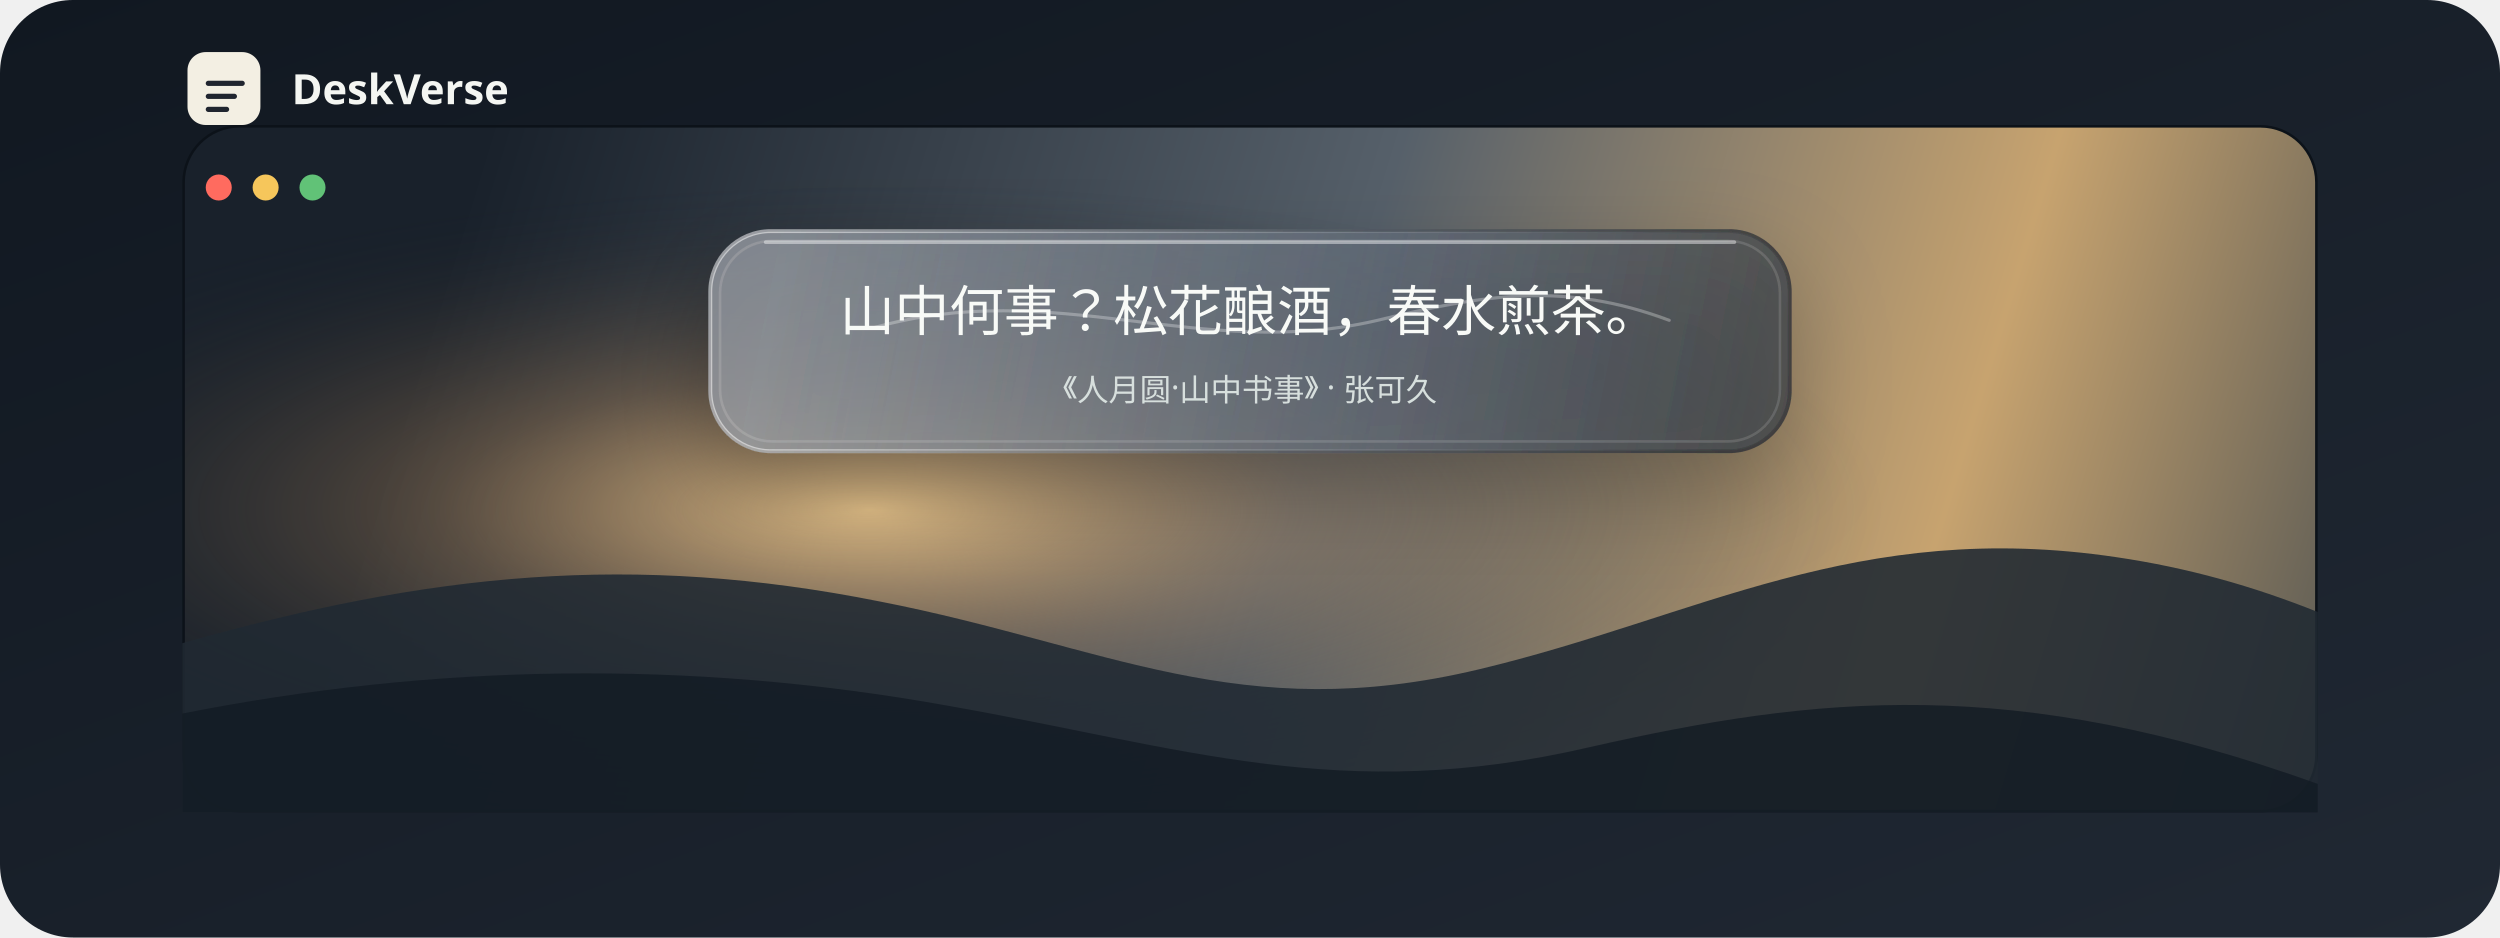
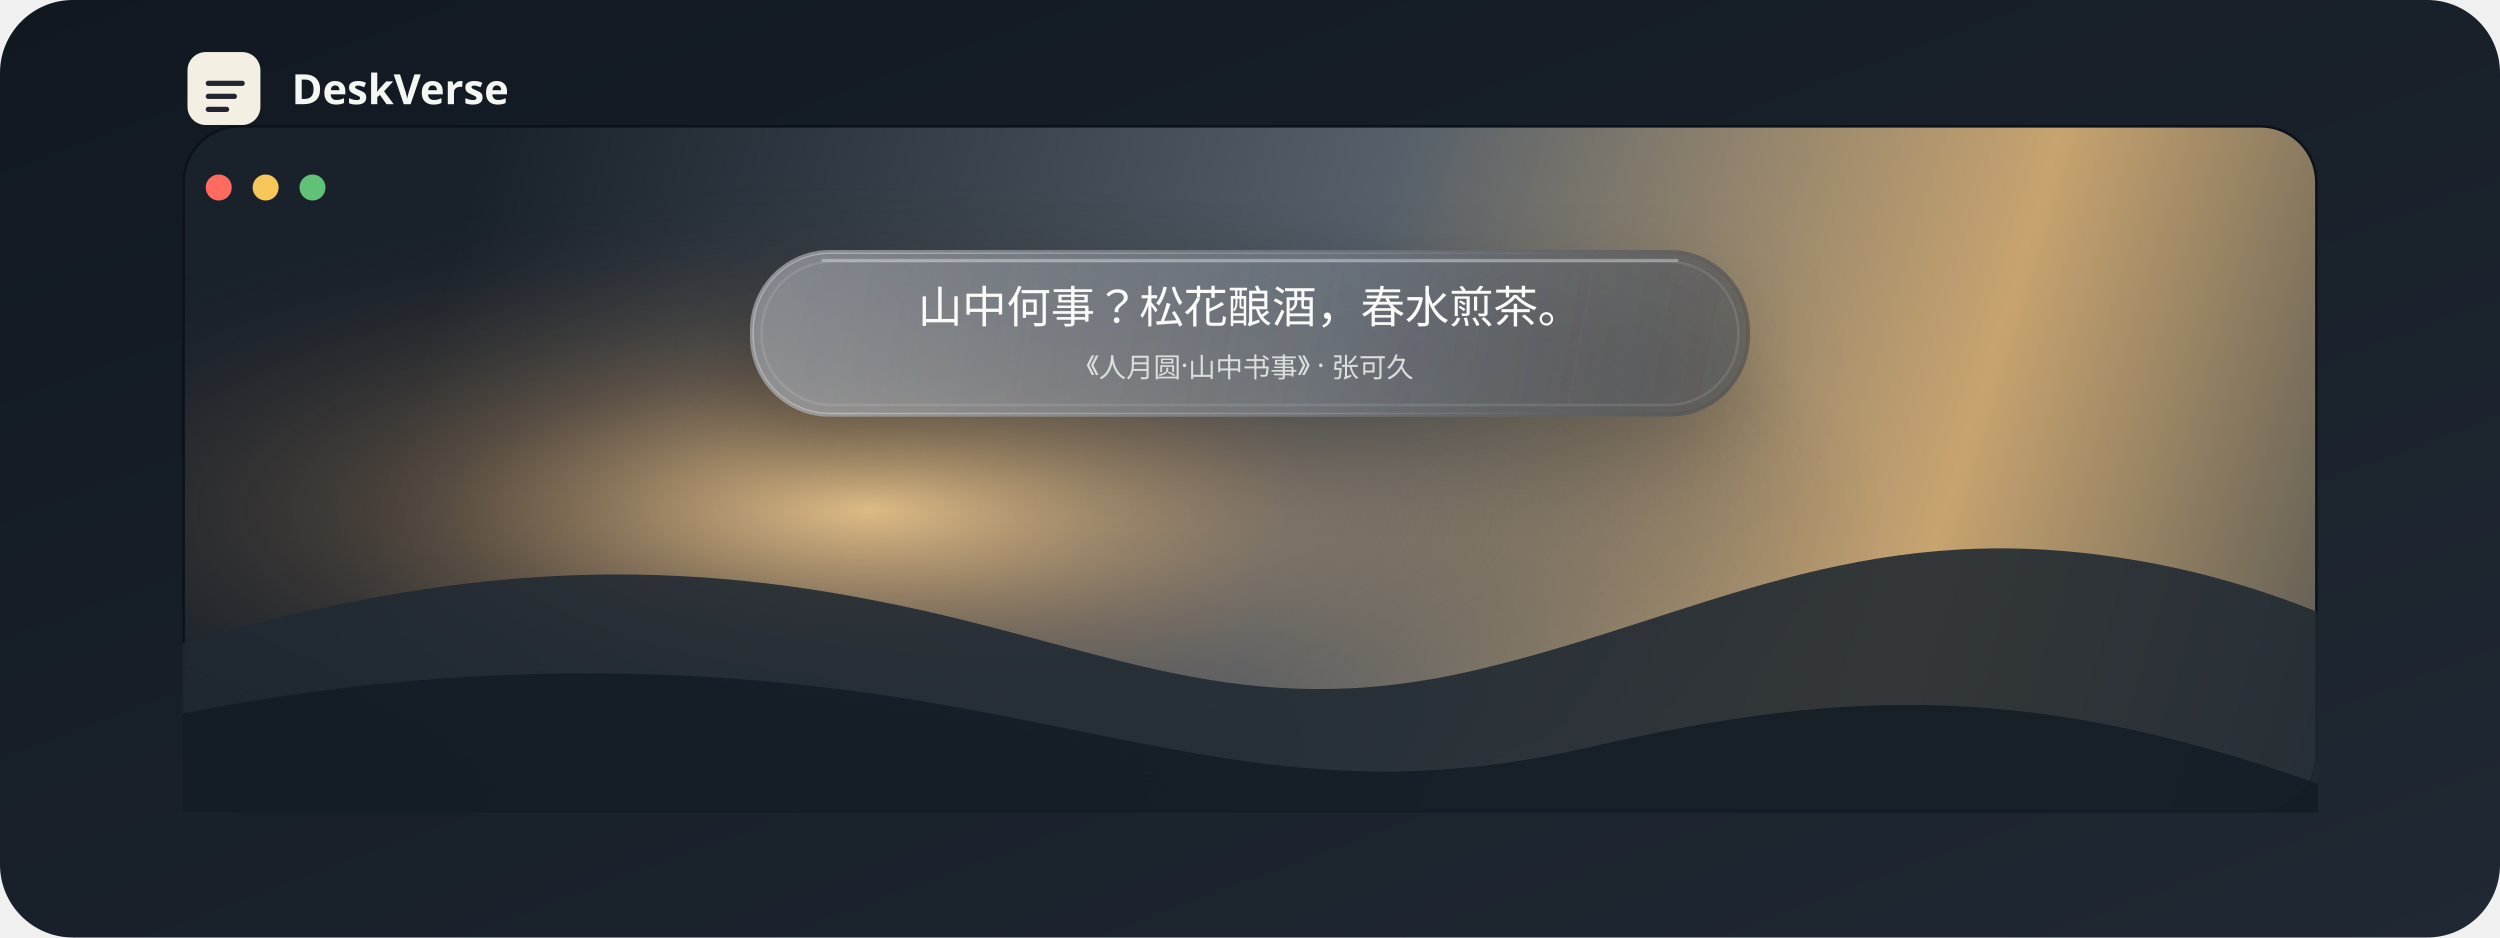
<svg xmlns="http://www.w3.org/2000/svg" width="960" height="360" viewBox="0 0 960 360" role="img" aria-label="DeskVerse preview">
  <defs>
    <linearGradient id="page" x1="0" y1="0" x2="1" y2="1">
      <stop offset="0" stop-color="#111821" />
      <stop offset="1" stop-color="#202833" />
    </linearGradient>
    <linearGradient id="wallpaper" x1="96" y1="72" x2="864" y2="306" gradientUnits="userSpaceOnUse">
      <stop offset="0" stop-color="#19212b" />
      <stop offset=".42" stop-color="#56606a" />
      <stop offset=".72" stop-color="#c7a36f" />
      <stop offset="1" stop-color="#35414b" />
    </linearGradient>
    <radialGradient id="sun" cx="32%" cy="56%" r="48%">
      <stop offset="0" stop-color="#f0ca8d" stop-opacity=".92" />
      <stop offset=".42" stop-color="#c69662" stop-opacity=".34" />
      <stop offset="1" stop-color="#111821" stop-opacity="0" />
    </radialGradient>
-     <linearGradient id="glass" x1="220" y1="78" x2="650" y2="162" gradientUnits="userSpaceOnUse">
-       <stop offset="0" stop-color="#f8fbff" stop-opacity=".42" />
-       <stop offset=".55" stop-color="#d9e7f7" stop-opacity=".22" />
-       <stop offset="1" stop-color="#1c2430" stop-opacity=".2" />
+     <linearGradient id="glass" x1="232" y1="62" x2="588" y2="126" gradientUnits="userSpaceOnUse">
+       <stop offset="0" stop-color="#f8fbff" stop-opacity=".34" />
+       <stop offset=".58" stop-color="#dce6ef" stop-opacity=".18" />
+       <stop offset="1" stop-color="#323943" stop-opacity=".12" />
    </linearGradient>
-     <linearGradient id="glassEdge" x1="228" y1="44" x2="592" y2="120" gradientUnits="userSpaceOnUse">
-       <stop offset="0" stop-color="#ffffff" stop-opacity=".52" />
-       <stop offset=".52" stop-color="#ffffff" stop-opacity=".16" />
-       <stop offset="1" stop-color="#070b12" stop-opacity=".18" />
+     <linearGradient id="glassEdge" x1="230" y1="50" x2="590" y2="118" gradientUnits="userSpaceOnUse">
+       <stop offset="0" stop-color="#ffffff" stop-opacity=".38" />
+       <stop offset=".62" stop-color="#ffffff" stop-opacity=".14" />
+       <stop offset="1" stop-color="#070b12" stop-opacity=".1" />
    </linearGradient>
    <filter id="shadow" x="-20%" y="-80%" width="140%" height="260%">
      <feDropShadow dx="0" dy="14" stdDeviation="18" flood-color="#05080d" flood-opacity=".34" />
    </filter>
  </defs>
  <rect width="960" height="360" rx="28" fill="url(#page)" />
  <g transform="translate(70 48)">
    <rect width="820" height="264" rx="22" fill="#0c1219" />
    <rect x="1" y="1" width="818" height="262" rx="21" fill="url(#wallpaper)" />
    <rect x="1" y="1" width="818" height="262" rx="21" fill="url(#sun)" />
    <path d="M0 199c95-27 173-35 268-16 87 17 138 48 230 26 84-20 145-58 245-43 27 4 52 11 77 21v77H0z" fill="#202932" opacity=".88" />
    <path d="M0 226c96-19 194-21 294-3 91 16 151 38 246 16 88-20 163-28 280 14v11H0z" fill="#121a23" opacity=".8" />
    <g filter="url(#shadow)">
-       <rect x="202" y="40" width="416" height="86" rx="24" fill="#29313b" opacity=".62" />
-       <rect x="203" y="41" width="414" height="84" rx="23" fill="url(#glass)" />
-       <path d="M224 45h372" stroke="#ffffff" stroke-opacity=".42" stroke-width="1.4" stroke-linecap="round" />
-       <path d="M265 78c70-20 126 13 194-3 41-10 72-15 112 0" fill="none" stroke="#ffffff" stroke-opacity=".28" stroke-width="1.2" stroke-linecap="round" />
-       <rect x="202.75" y="40.75" width="414.5" height="84.5" rx="23.25" fill="none" stroke="url(#glassEdge)" stroke-width="1.5" />
-       <rect x="206.5" y="44.5" width="407" height="77" rx="20" fill="none" stroke="#ffffff" stroke-opacity=".13" />
-       <text x="410" y="79" text-anchor="middle" font-family="Microsoft YaHei UI, Segoe UI, sans-serif" font-size="21" fill="#f8faf7">山中何事？松花酿酒，春水煎茶。</text>
-       <text x="410" y="105" text-anchor="middle" font-family="Microsoft YaHei UI, Segoe UI, sans-serif" font-size="12" fill="#d7dfdd">《人月圆·山中书事》 · 张可久</text>
+       <rect x="218" y="48" width="384" height="64" rx="31" fill="#4d535c" opacity=".54" />
+       <rect x="219" y="49" width="382" height="62" rx="30" fill="url(#glass)" />
+       <path d="M246 52h328" stroke="#ffffff" stroke-opacity=".32" stroke-width="1.2" stroke-linecap="round" />
+       <rect x="218.75" y="48.75" width="382.5" height="62.5" rx="30" fill="none" stroke="url(#glassEdge)" stroke-width="1.5" />
+       <rect x="222.5" y="52.5" width="375" height="55" rx="27" fill="none" stroke="#ffffff" stroke-opacity=".1" />
+       <text x="410" y="76" text-anchor="middle" font-family="Microsoft YaHei UI, Segoe UI, sans-serif" font-size="17" fill="#fafbf8">山中何事？松花酿酒，春水煎茶。</text>
+       <text x="410" y="96" text-anchor="middle" font-family="Microsoft YaHei UI, Segoe UI, sans-serif" font-size="10.5" fill="#d9dfdd">《人月圆·山中书事》 · 张可久</text>
    </g>
  </g>
  <g transform="translate(84 72)">
    <circle cx="0" cy="0" r="5" fill="#ff6b5f" />
    <circle cx="18" cy="0" r="5" fill="#f6c65b" />
    <circle cx="36" cy="0" r="5" fill="#61c277" />
  </g>
  <g transform="translate(72 20)">
    <rect width="28" height="28" rx="7" fill="#f3efe3" />
    <path d="M8 12h13M8 17h10M8 22h7" stroke="#20252f" stroke-width="2" stroke-linecap="round" />
    <text x="40" y="20" font-family="Segoe UI, sans-serif" font-size="16" font-weight="600" fill="#f4f6f2">DeskVerse</text>
  </g>
</svg>
